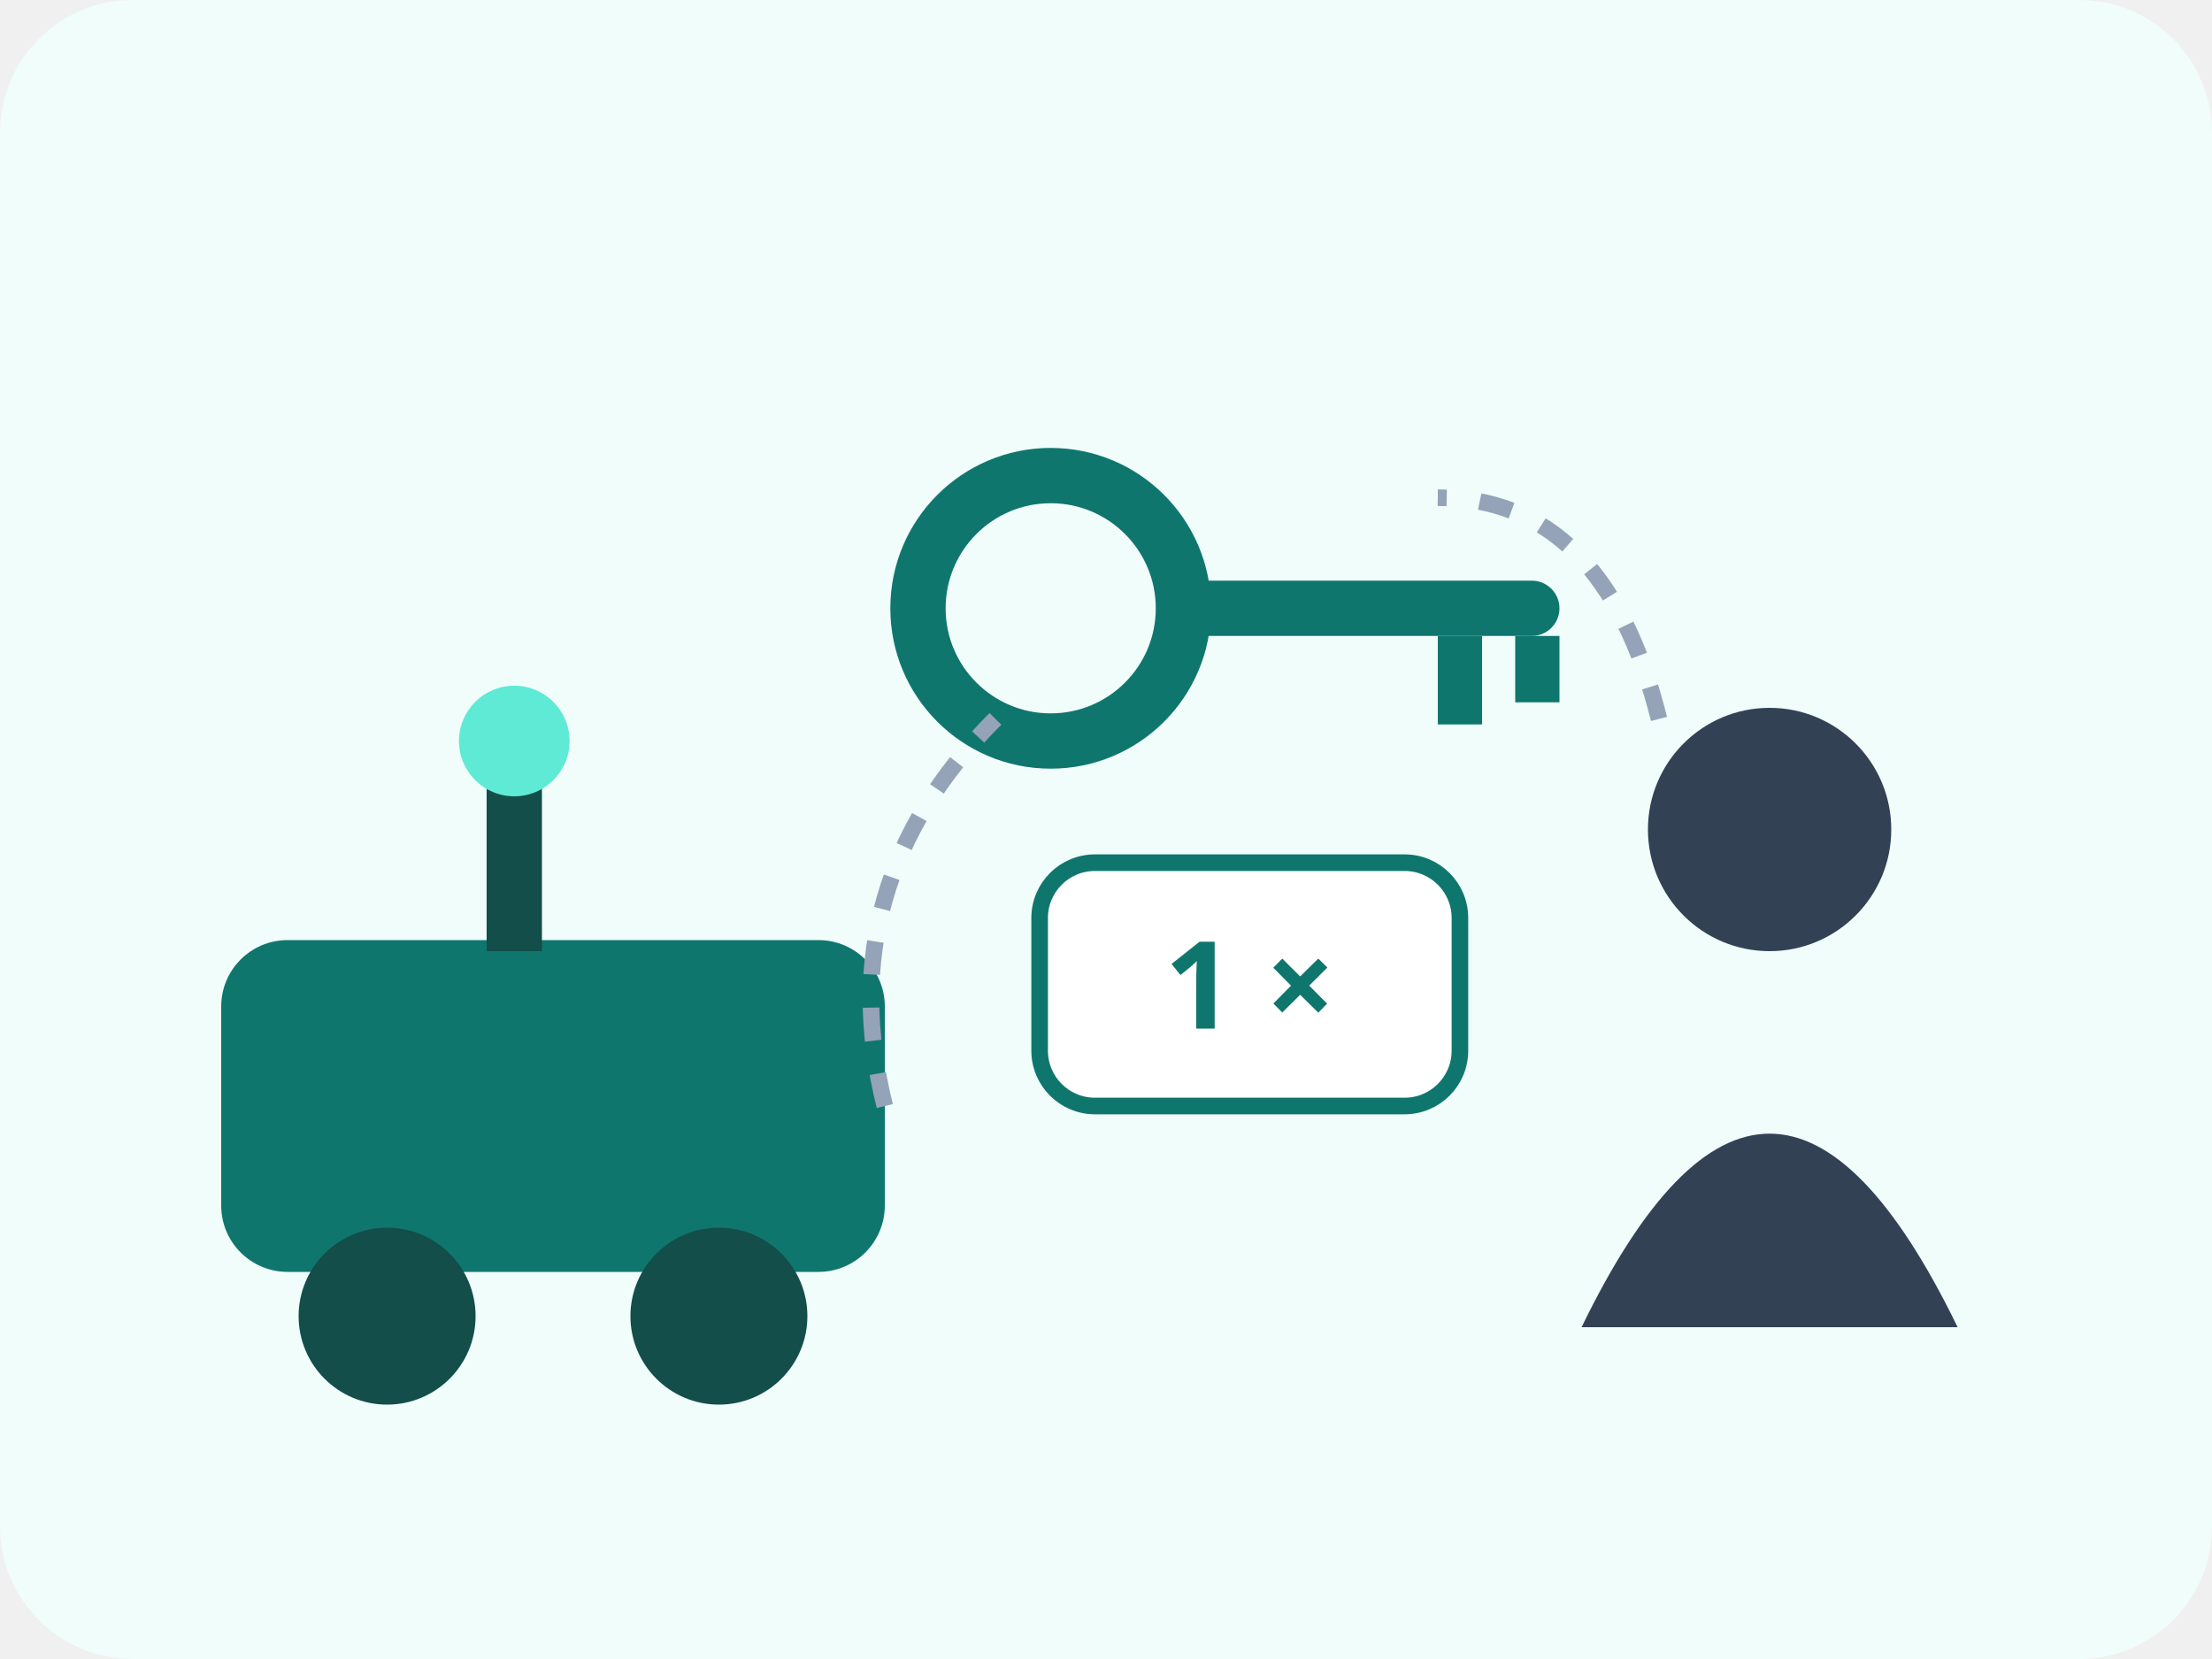
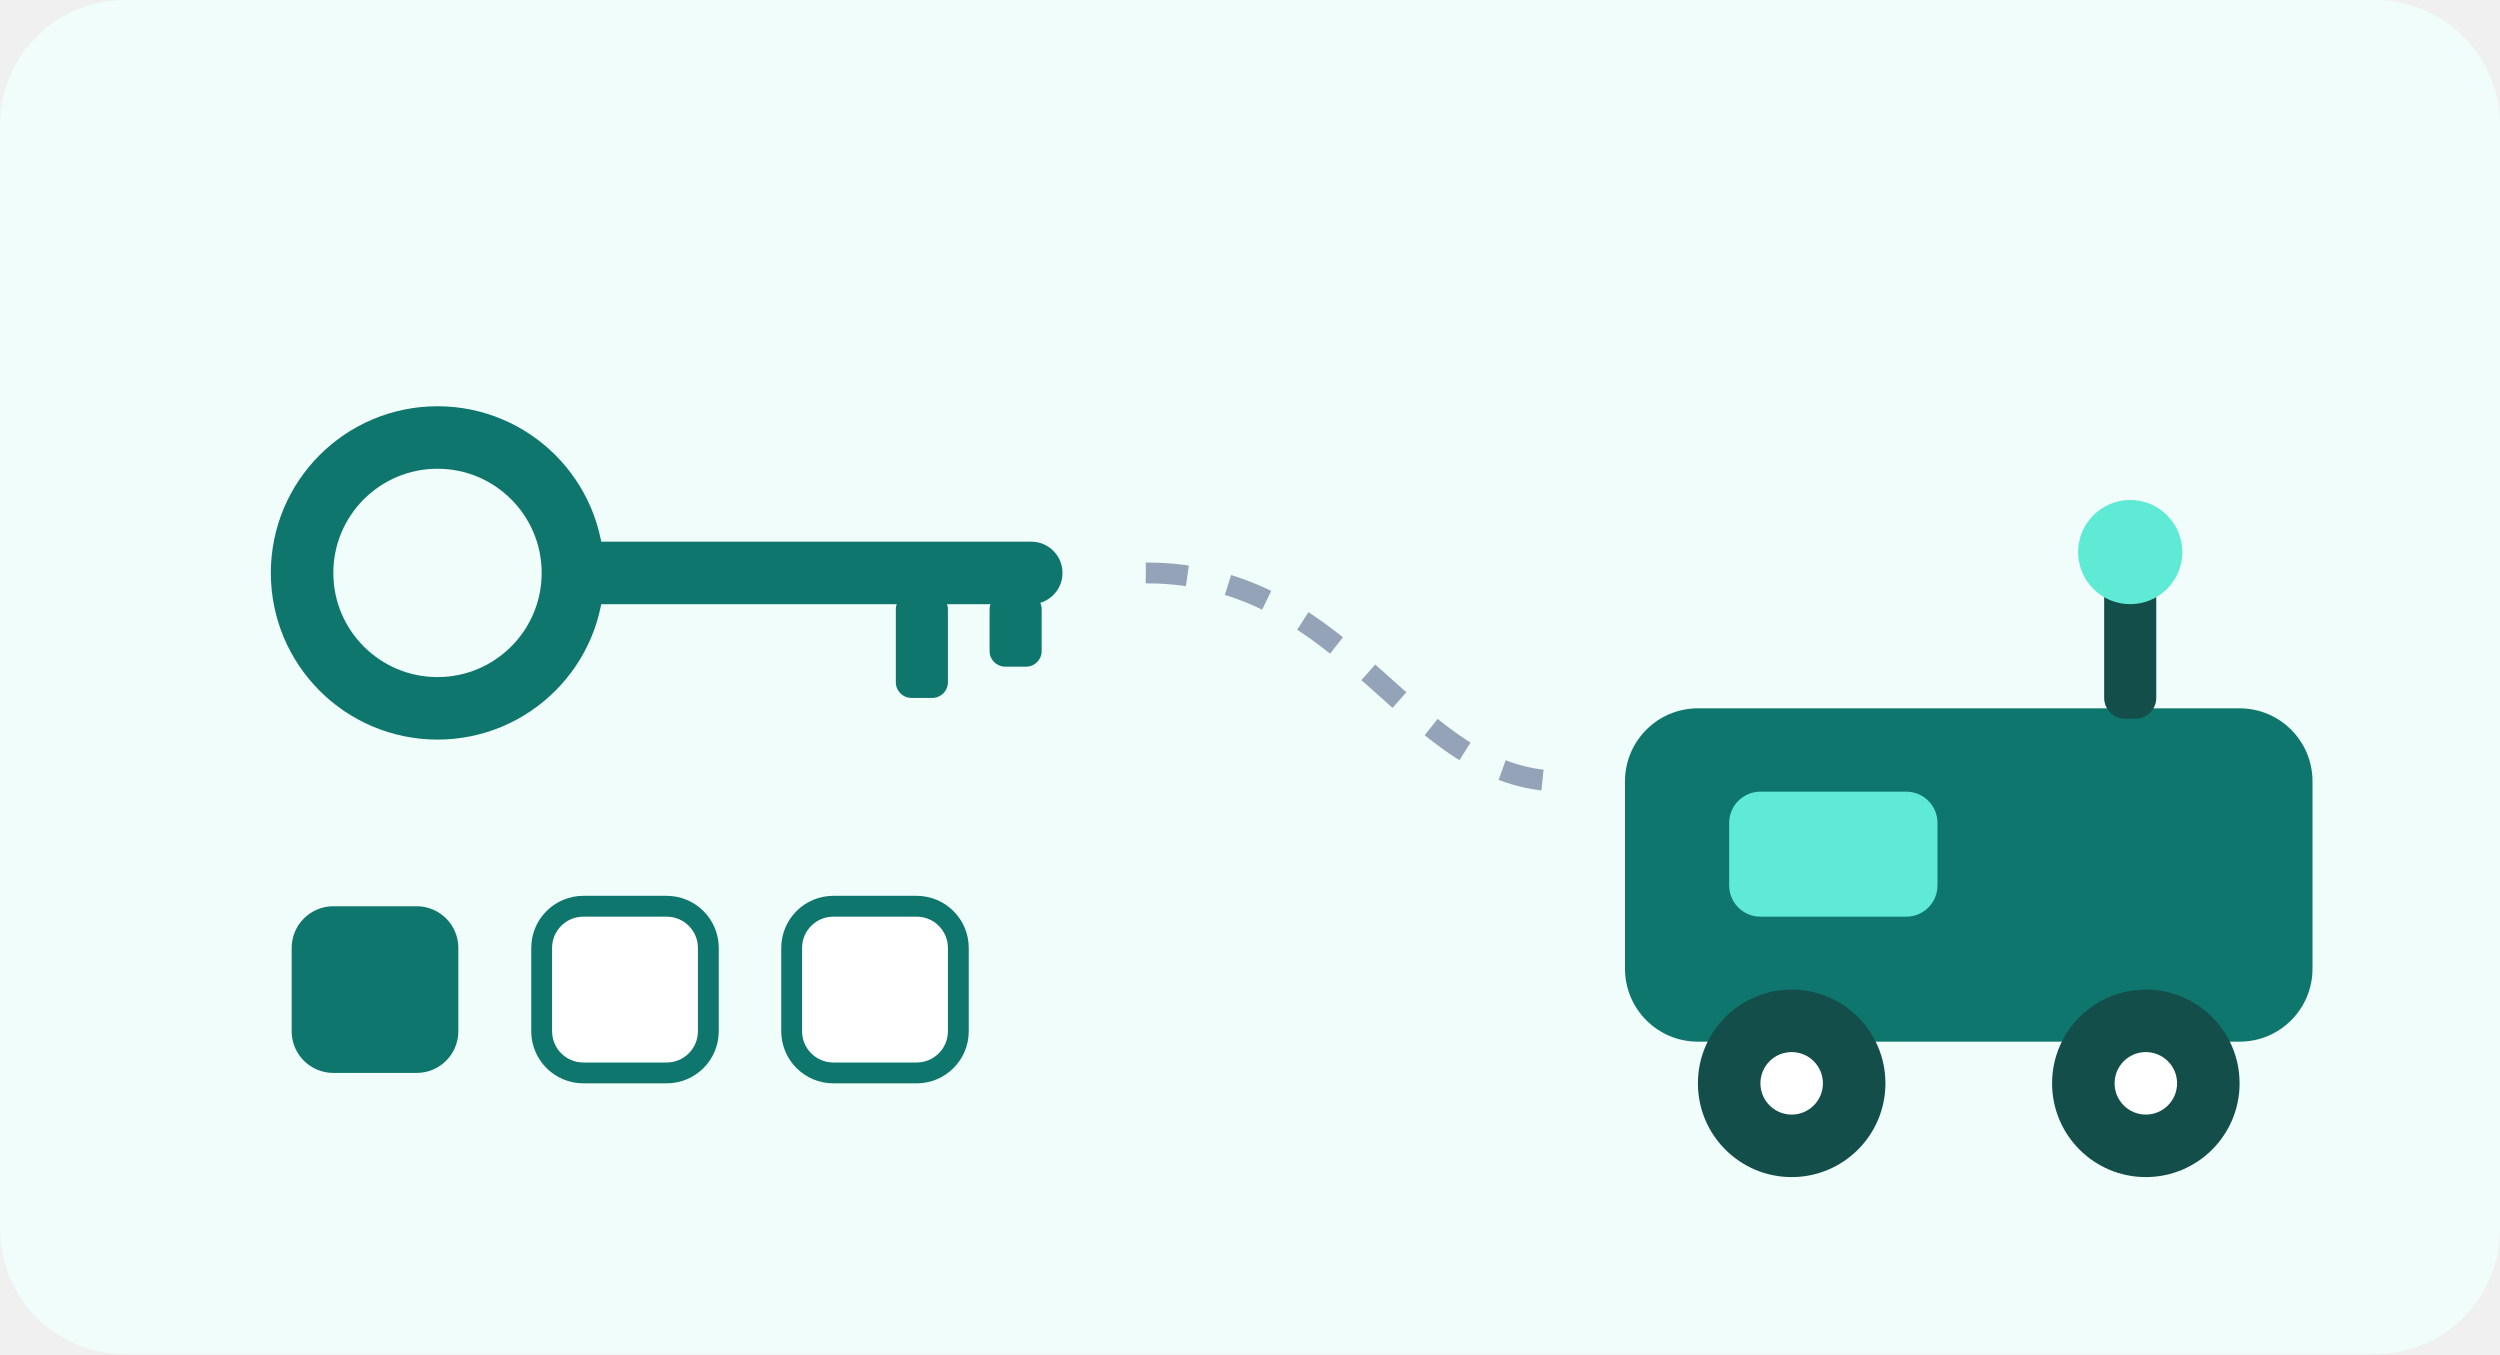
- <svg xmlns="http://www.w3.org/2000/svg" viewBox="0 0 400 300" role="img" aria-labelledby="t">
-   <rect width="400" height="300" rx="24" fill="#f0fdfa" />
-   <rect x="40" y="170" width="120" height="60" rx="12" fill="#0f766e" />
-   <circle cx="70" cy="238" r="16" fill="#134e4a" />
-   <circle cx="130" cy="238" r="16" fill="#134e4a" />
-   <rect x="88" y="140" width="10" height="32" fill="#134e4a" />
-   <circle cx="93" cy="134" r="10" fill="#5eead4" />
-   <circle cx="320" cy="150" r="22" fill="#334155" />
-   <path d="M286 240 q34 -70 68 0 z" fill="#334155" />
-   <g transform="translate(160 70)">
-     <circle cx="30" cy="40" r="24" fill="none" stroke="#0f766e" stroke-width="10" />
-     <rect x="52" y="35" width="70" height="10" rx="5" fill="#0f766e" />
-     <rect x="100" y="45" width="8" height="16" fill="#0f766e" />
-     <rect x="114" y="45" width="8" height="12" fill="#0f766e" />
-     <rect x="28" y="86" width="76" height="44" rx="10" fill="#ffffff" stroke="#0f766e" stroke-width="3" />
-     <text x="66" y="116" font-family="system-ui, sans-serif" font-size="22" font-weight="700" text-anchor="middle" fill="#0f766e">1 ×</text>
+ <svg xmlns="http://www.w3.org/2000/svg" viewBox="0 0 480 260" role="img" aria-labelledby="t">
+   <style>.bg{fill:#f0fdfa}.pr{fill:#0f766e}.prs{stroke:#0f766e}.ink{fill:#134e4a}.inks{stroke:#134e4a}.lt{fill:#5eead4}.lts{stroke:#5eead4}.paper{fill:#ffffff}.mu{stroke:#94a3b8}.muf{fill:#94a3b8}.sl{fill:#cbd5e1}@media (prefers-color-scheme: dark){.bg{fill:#042f2e}.pr{fill:#2dd4bf}.prs{stroke:#2dd4bf}.ink{fill:#ccfbf1}.inks{stroke:#ccfbf1}.lt{fill:#115e59}.lts{stroke:#115e59}.paper{fill:#0f172a}.mu{stroke:#64748b}.muf{fill:#64748b}.sl{fill:#334155}}</style>
+   <rect class="bg" width="480" height="260" rx="24" />
+   <g transform="translate(48 70)">
+     <circle class="prs" cx="36" cy="40" r="26" fill="none" stroke-width="12" />
+     <rect class="pr" x="60" y="34" width="96" height="12" rx="6" />
+     <rect class="pr" x="124" y="44" width="10" height="20" rx="3" />
+     <rect class="pr" x="142" y="44" width="10" height="14" rx="3" />
+     <rect class="pr" x="8" y="104" width="32" height="32" rx="8" />
+     <rect class="paper prs" x="56" y="104" width="32" height="32" rx="8" stroke-width="4" />
+     <rect class="paper prs" x="104" y="104" width="32" height="32" rx="8" stroke-width="4" />
  </g>
-   <path d="M160 200 q-10 -40 20 -70" fill="none" stroke="#94a3b8" stroke-width="3" stroke-dasharray="6 6" />
-   <path d="M300 130 q-10 -40 -40 -40" fill="none" stroke="#94a3b8" stroke-width="3" stroke-dasharray="6 6" />
+   <path class="mu" d="M220 110 C 260 110, 270 150, 300 150" fill="none" stroke-width="4" stroke-dasharray="8 8" />
+   <g transform="translate(300 96)">
+     <rect class="pr" x="12" y="40" width="132" height="64" rx="14" />
+     <rect class="lt" x="32" y="56" width="40" height="24" rx="6" />
+     <circle class="ink" cx="44" cy="112" r="18" />
+     <circle class="ink" cx="112" cy="112" r="18" />
+     <circle class="paper" cx="44" cy="112" r="6" />
+     <circle class="paper" cx="112" cy="112" r="6" />
+     <rect class="ink" x="104" y="12" width="10" height="30" rx="4" />
+     <circle class="lt" cx="109" cy="10" r="10" />
+   </g>
</svg>
